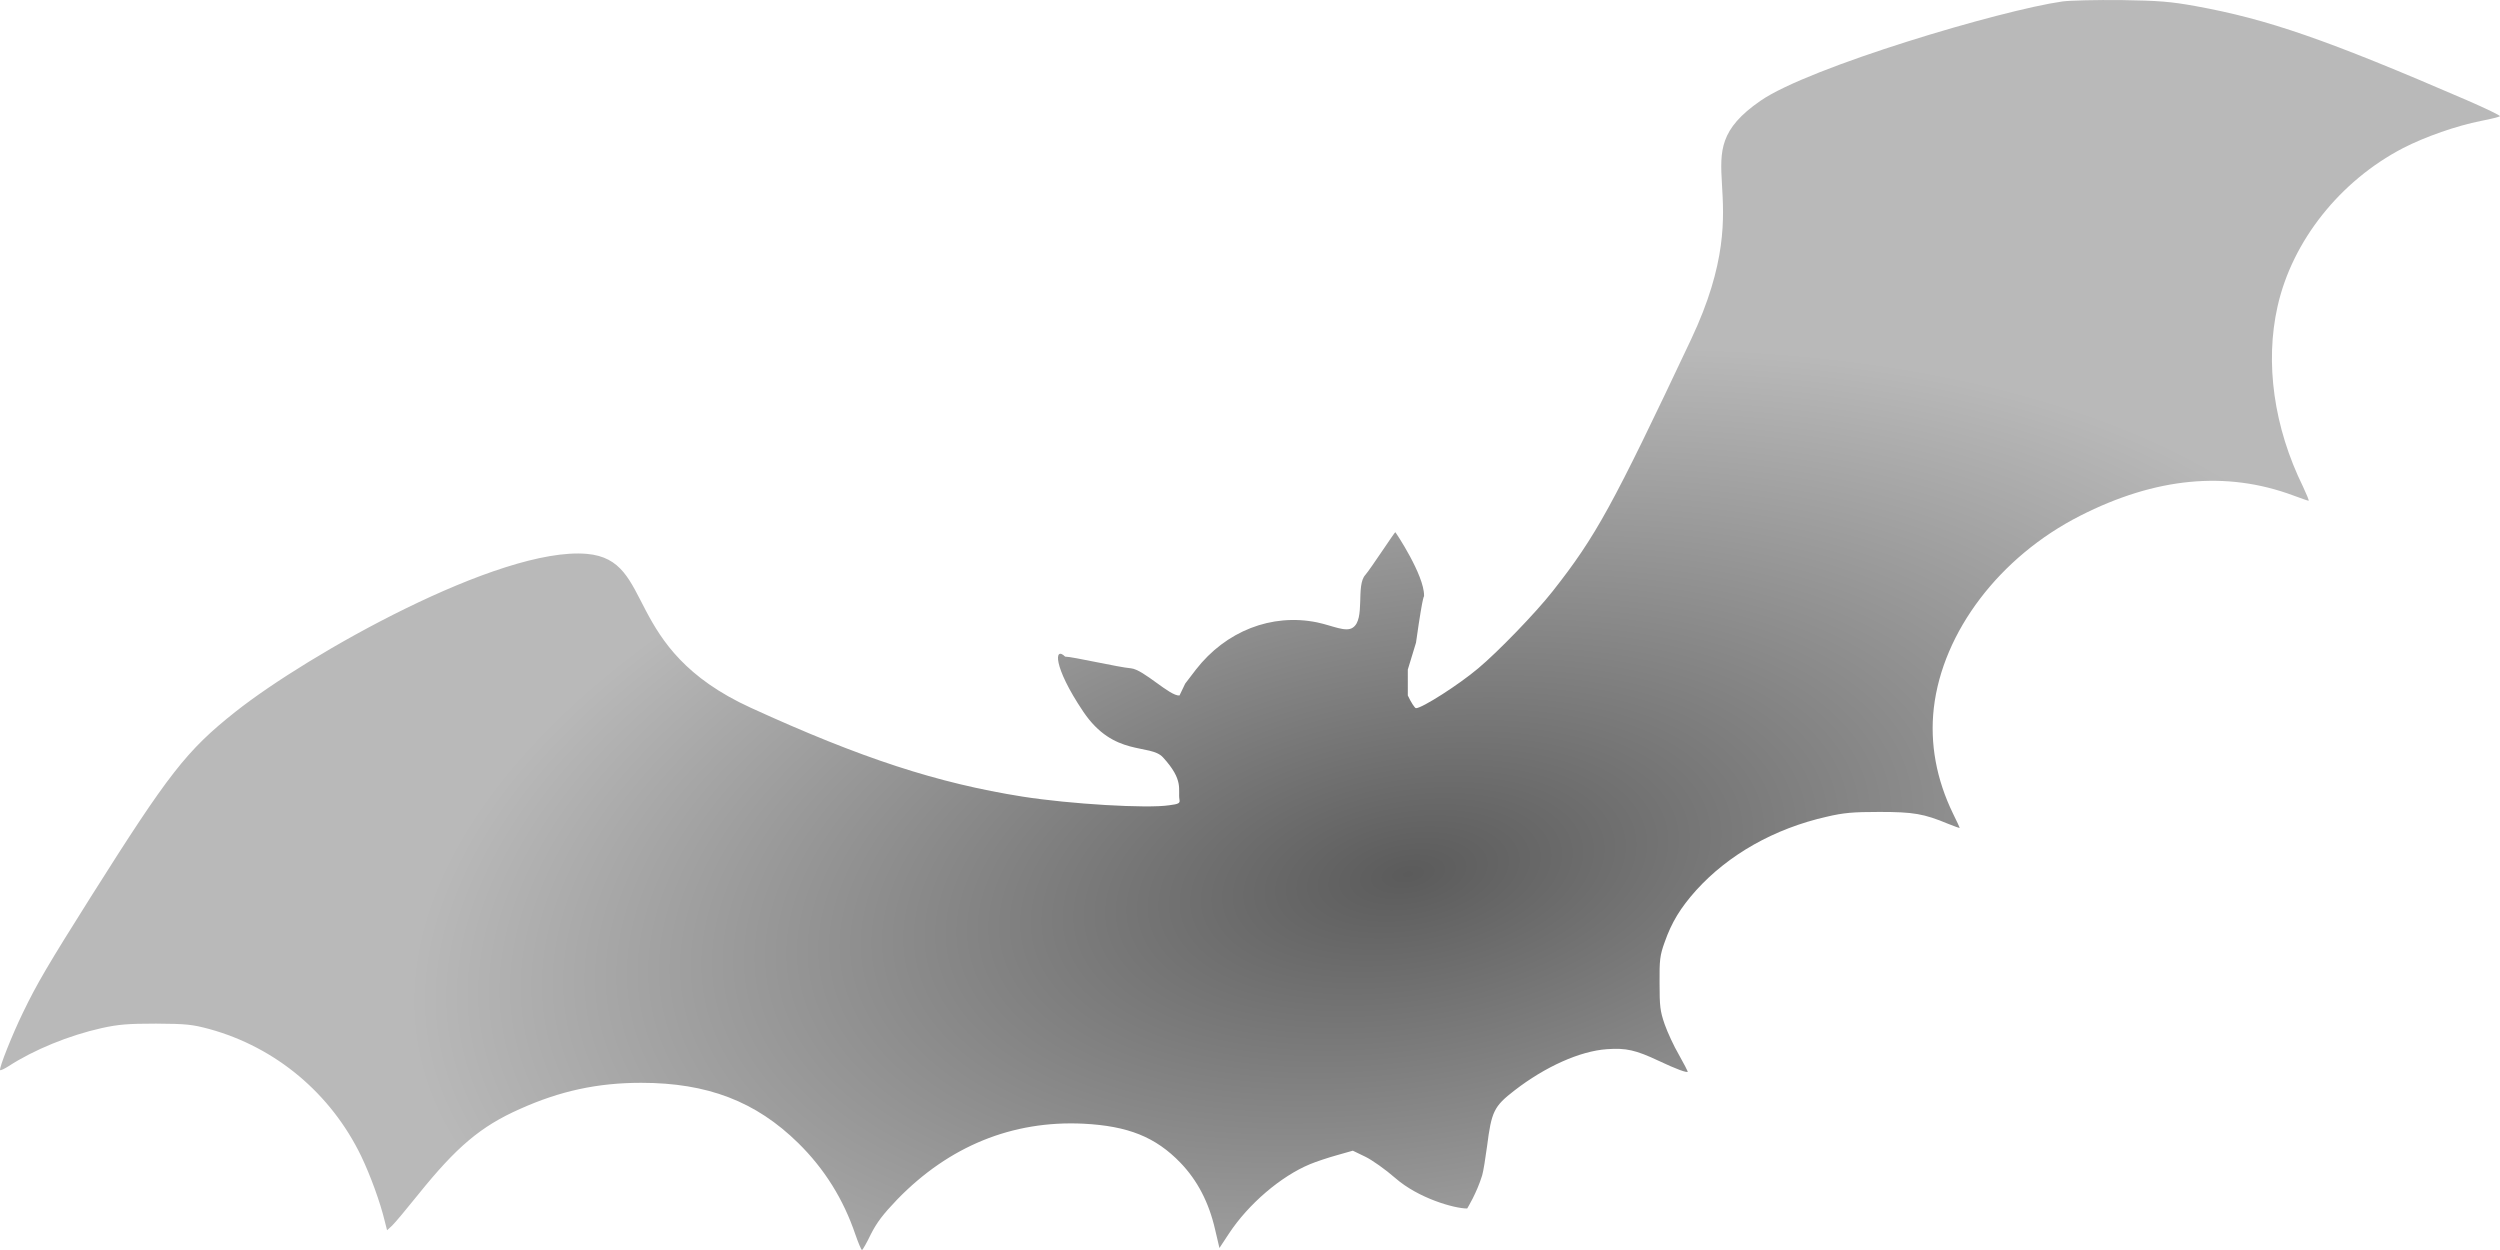
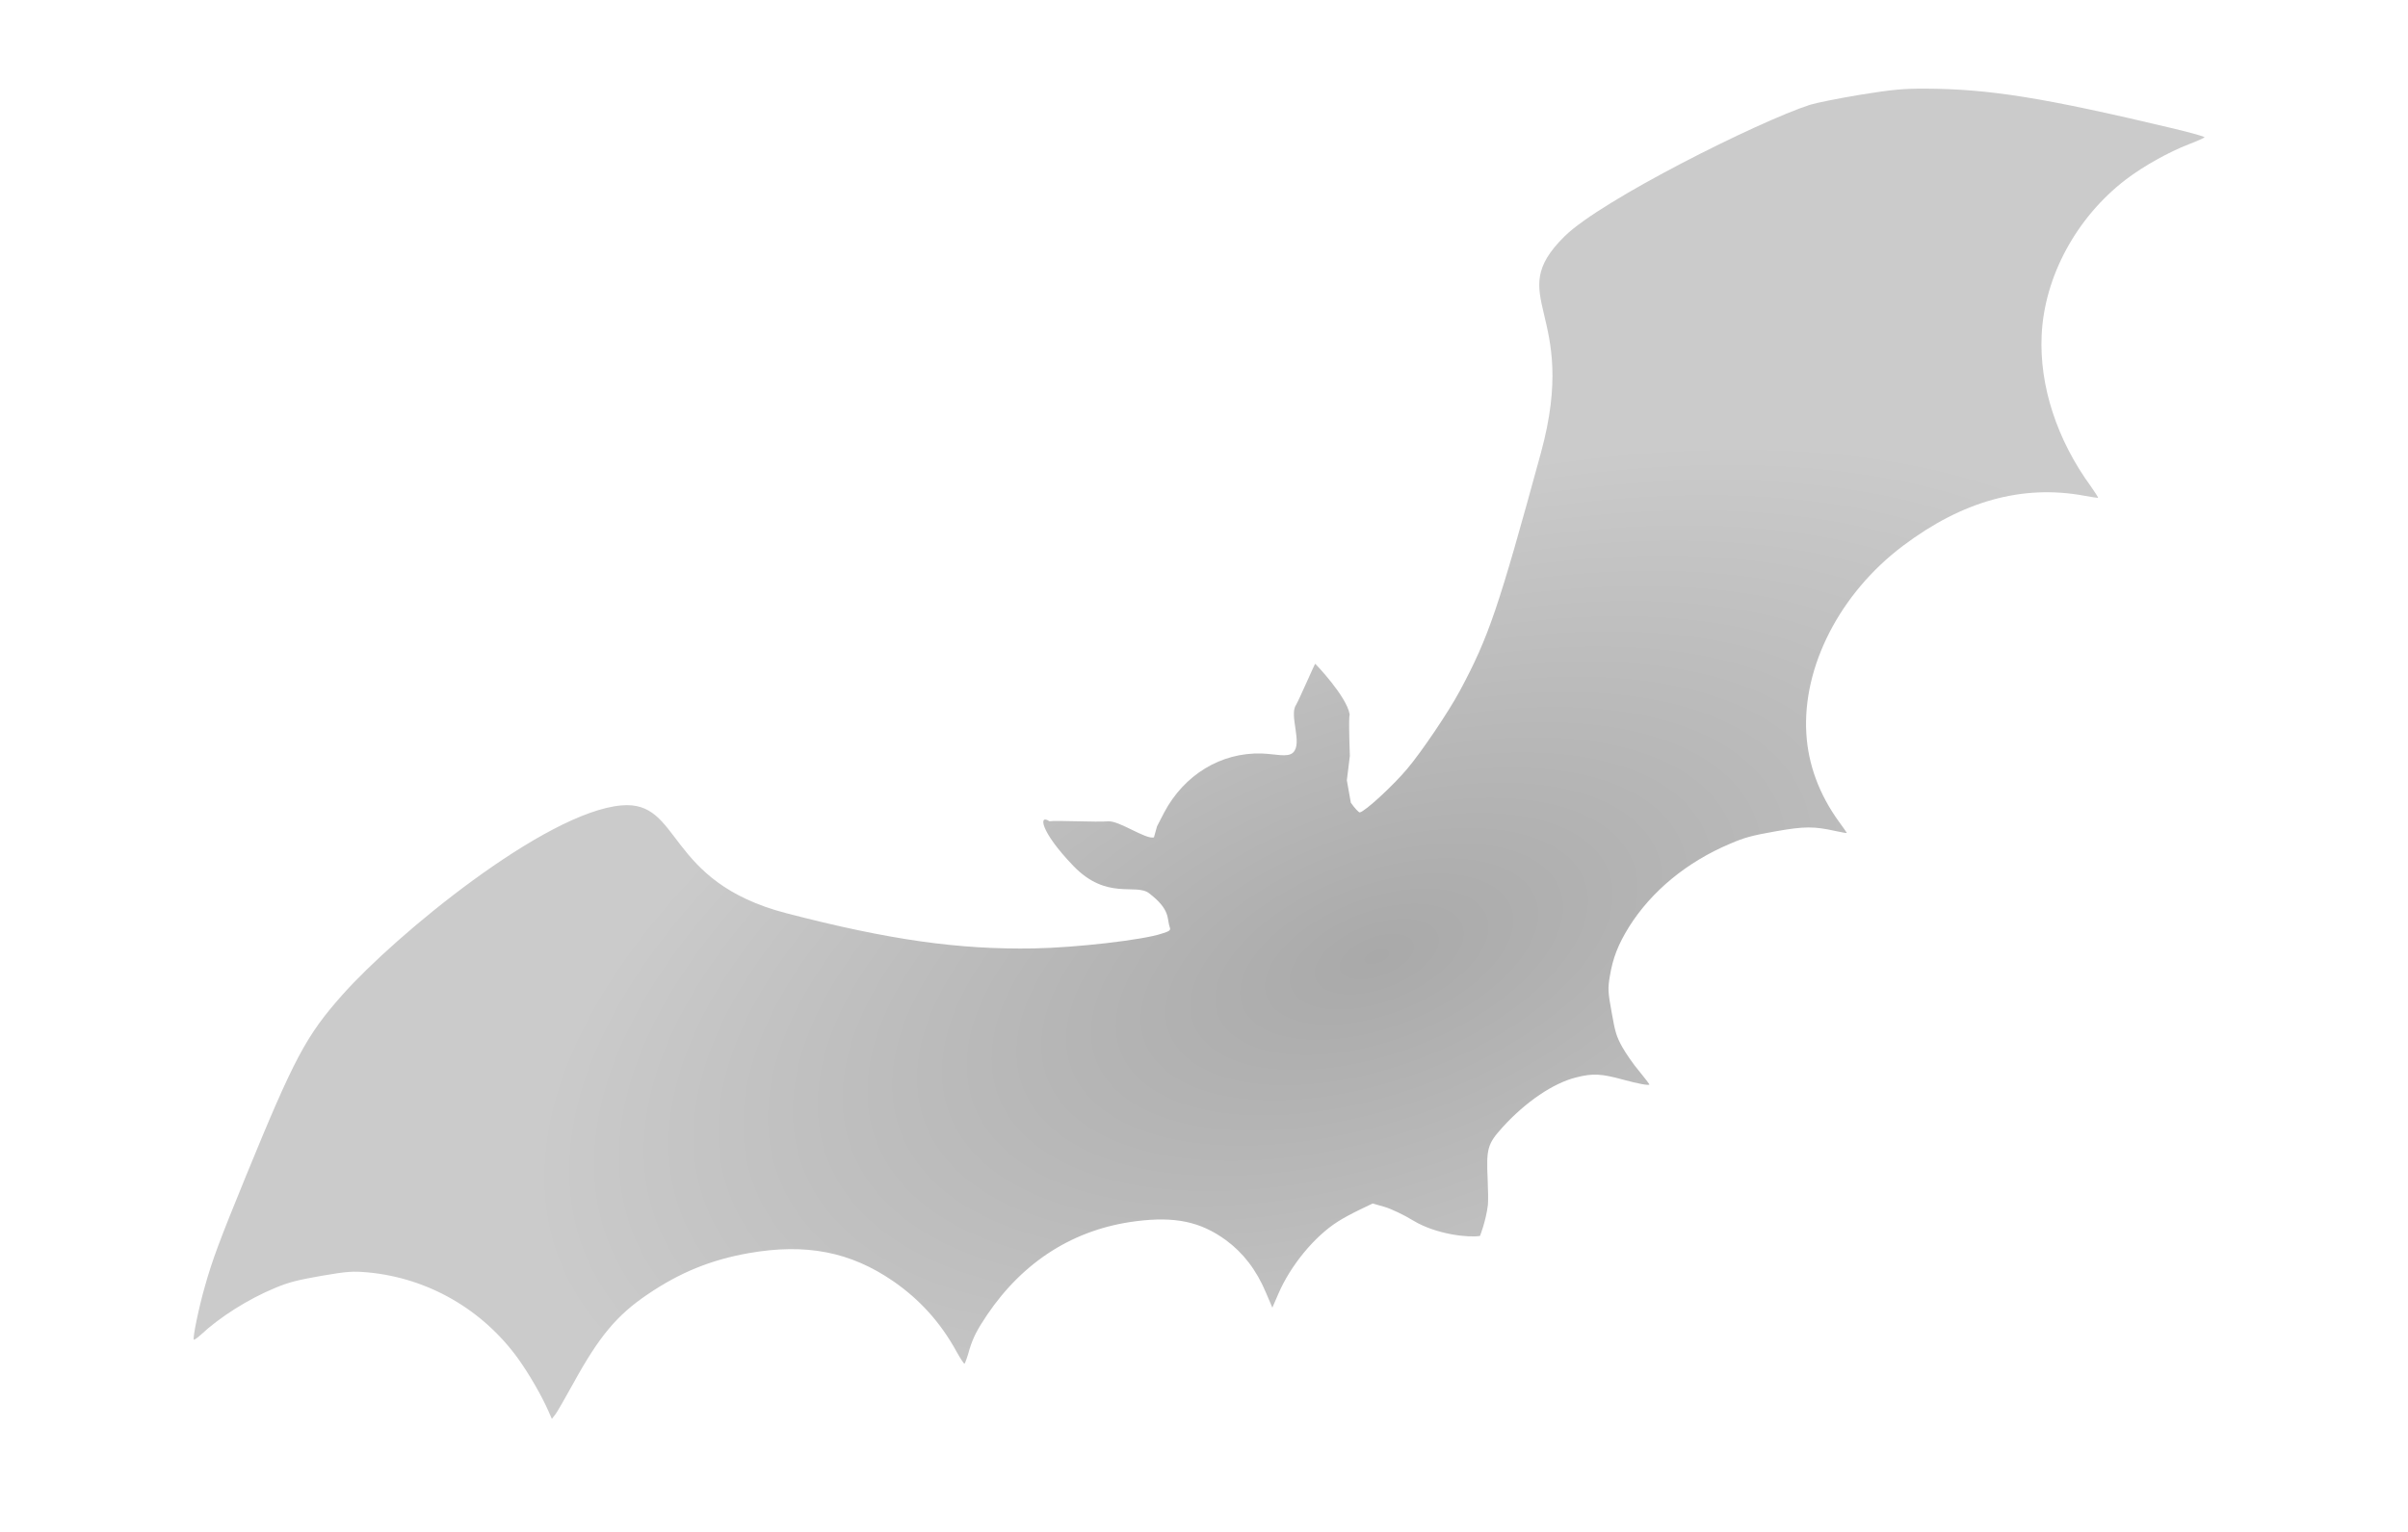
- <svg xmlns="http://www.w3.org/2000/svg" width="40" height="20" viewBox="0 0 40 20" fill="none">
-   <path d="M33.001 0.023C32.018 0.162 28.943 1.076 28.17 1.611C26.849 2.52 28.212 2.988 27.057 5.431C25.799 8.096 25.536 8.579 24.841 9.462C24.572 9.804 23.968 10.429 23.652 10.693C23.339 10.957 22.753 11.331 22.656 11.331C22.637 11.331 22.578 11.241 22.525 11.128V10.713L22.656 10.283C22.785 9.371 22.785 9.591 22.785 9.527C22.785 9.198 22.334 8.521 22.325 8.515C22.318 8.508 21.927 9.105 21.846 9.198C21.689 9.366 21.849 9.907 21.645 10.042C21.533 10.12 21.32 10.01 21.073 9.958C20.346 9.81 19.614 10.097 19.135 10.713L18.963 10.938L18.872 11.128C18.716 11.141 18.3 10.713 18.096 10.693C17.899 10.677 17.159 10.506 17.042 10.506C16.869 10.333 16.84 10.655 17.332 11.386C17.824 12.117 18.4 11.892 18.607 12.117C18.948 12.488 18.844 12.63 18.872 12.797C18.882 12.852 18.857 12.865 18.709 12.884C18.356 12.939 17.119 12.865 16.362 12.746C15 12.53 13.783 12.134 12.014 11.325C9.924 10.371 10.501 8.959 9.39 8.862C7.997 8.74 4.922 10.474 3.77 11.386C2.984 12.008 2.7 12.375 1.457 14.344C0.772 15.43 0.587 15.746 0.371 16.194C0.196 16.552 -0.02 17.096 0.002 17.122C0.011 17.129 0.074 17.1 0.139 17.058C0.54 16.797 1.106 16.565 1.629 16.449C1.892 16.391 2.045 16.378 2.496 16.378C2.984 16.381 3.075 16.391 3.351 16.465C4.415 16.758 5.294 17.496 5.779 18.498C5.927 18.808 6.083 19.233 6.158 19.546L6.193 19.684L6.274 19.61C6.318 19.568 6.506 19.343 6.69 19.114C7.304 18.35 7.692 18.021 8.318 17.744C8.963 17.454 9.564 17.325 10.258 17.325C11.319 17.325 12.093 17.622 12.772 18.289C13.191 18.701 13.495 19.188 13.686 19.752C13.733 19.887 13.78 20 13.792 20C13.802 20 13.867 19.887 13.933 19.749C14.03 19.558 14.127 19.43 14.356 19.191C15.185 18.337 16.199 17.925 17.332 17.979C18.049 18.015 18.49 18.192 18.888 18.605C19.157 18.885 19.342 19.236 19.442 19.674L19.511 19.968L19.664 19.736C19.974 19.265 20.494 18.82 20.96 18.627C21.06 18.585 21.254 18.521 21.395 18.482L21.645 18.411L21.846 18.508C21.952 18.559 22.171 18.714 22.325 18.849C22.694 19.172 23.268 19.336 23.475 19.336C23.475 19.336 23.627 19.091 23.714 18.808C23.733 18.746 23.767 18.534 23.793 18.34C23.864 17.783 23.902 17.702 24.231 17.448C24.722 17.067 25.282 16.816 25.711 16.787C26.018 16.765 26.171 16.8 26.541 16.974C26.813 17.103 27.004 17.174 27.004 17.145C27.004 17.138 26.941 17.016 26.863 16.877C26.782 16.739 26.681 16.52 26.634 16.387C26.562 16.178 26.553 16.101 26.553 15.73C26.55 15.356 26.559 15.285 26.634 15.076C26.747 14.754 26.888 14.525 27.138 14.245C27.655 13.674 28.387 13.258 29.226 13.068C29.498 13.004 29.646 12.991 30.071 12.991C30.619 12.991 30.782 13.02 31.17 13.181C31.273 13.223 31.355 13.252 31.355 13.245C31.355 13.242 31.308 13.136 31.248 13.017C30.982 12.469 30.876 11.898 30.941 11.328C31.082 10.11 31.993 8.908 33.279 8.254C34.488 7.638 35.621 7.529 36.694 7.928C36.816 7.973 36.926 8.012 36.938 8.012C36.948 8.012 36.907 7.912 36.848 7.786C36.381 6.836 36.237 5.804 36.441 4.902C36.675 3.858 37.439 2.894 38.45 2.369C38.807 2.186 39.305 2.012 39.699 1.934C39.852 1.905 39.987 1.87 39.999 1.86C40.012 1.85 39.771 1.734 39.467 1.602C37.223 0.632 36.284 0.307 35.126 0.097C34.732 0.026 34.544 0.01 33.937 0.001C33.542 -0.003 33.12 0.007 33.001 0.023Z" fill="url(#paint0_radial_847_13)" />
+ <svg xmlns="http://www.w3.org/2000/svg" width="44" height="28" viewBox="0 0 44 28" fill="none">
+   <path d="M33.071 1.916C32.127 2.224 29.258 3.658 28.589 4.319C27.446 5.444 28.87 5.668 28.157 8.274C27.38 11.117 27.205 11.639 26.674 12.629C26.468 13.012 25.982 13.733 25.717 14.048C25.454 14.362 24.943 14.832 24.847 14.849C24.829 14.852 24.755 14.774 24.683 14.672L24.61 14.262L24.665 13.817C24.633 12.897 24.672 13.113 24.66 13.05C24.603 12.726 24.042 12.138 24.032 12.133C24.024 12.128 23.742 12.783 23.679 12.889C23.554 13.082 23.805 13.586 23.628 13.755C23.53 13.851 23.302 13.78 23.049 13.772C22.308 13.752 21.637 14.162 21.272 14.851L21.142 15.103L21.085 15.306C20.933 15.346 20.45 14.996 20.246 15.012C20.049 15.031 19.29 14.991 19.175 15.011C18.974 14.871 19.002 15.193 19.614 15.828C20.225 16.462 20.753 16.14 20.996 16.326C21.396 16.632 21.318 16.79 21.375 16.95C21.394 17.003 21.372 17.02 21.23 17.064C20.891 17.18 19.661 17.321 18.894 17.335C17.516 17.359 16.248 17.18 14.366 16.691C12.141 16.114 12.465 14.623 11.354 14.721C9.961 14.842 7.233 17.084 6.257 18.183C5.592 18.931 5.375 19.343 4.493 21.498C4.007 22.686 3.88 23.029 3.745 23.508C3.634 23.891 3.516 24.464 3.542 24.486C3.553 24.491 3.609 24.451 3.667 24.399C4.016 24.072 4.534 23.745 5.028 23.54C5.277 23.437 5.426 23.398 5.87 23.32C6.351 23.238 6.442 23.232 6.726 23.257C7.825 23.361 8.82 23.935 9.471 24.838C9.67 25.117 9.898 25.509 10.026 25.803L10.084 25.934L10.152 25.847C10.187 25.798 10.333 25.543 10.475 25.286C10.947 24.427 11.272 24.036 11.84 23.654C12.425 23.257 12.994 23.026 13.679 22.905C14.724 22.721 15.537 22.878 16.321 23.417C16.806 23.751 17.189 24.177 17.475 24.699C17.545 24.825 17.611 24.927 17.623 24.925C17.633 24.924 17.678 24.801 17.718 24.653C17.781 24.449 17.854 24.305 18.038 24.031C18.706 23.046 19.633 22.463 20.759 22.321C21.471 22.231 21.936 22.329 22.399 22.666C22.713 22.896 22.956 23.209 23.131 23.624L23.249 23.901L23.36 23.645C23.583 23.128 24.018 22.6 24.444 22.329C24.535 22.27 24.715 22.173 24.847 22.11L25.081 21.997L25.295 22.058C25.409 22.09 25.652 22.204 25.826 22.311C26.246 22.564 26.84 22.626 27.043 22.59C27.043 22.59 27.15 22.323 27.187 22.028C27.195 21.965 27.192 21.749 27.183 21.554C27.157 20.993 27.18 20.907 27.46 20.599C27.878 20.139 28.386 19.794 28.803 19.692C29.101 19.616 29.259 19.624 29.652 19.732C29.943 19.811 30.143 19.848 30.138 19.819C30.137 19.813 30.054 19.703 29.953 19.58C29.849 19.458 29.712 19.26 29.643 19.138C29.536 18.944 29.513 18.869 29.449 18.504C29.381 18.137 29.378 18.065 29.415 17.846C29.47 17.509 29.569 17.259 29.767 16.94C30.177 16.288 30.826 15.752 31.619 15.419C31.876 15.308 32.019 15.27 32.438 15.196C32.977 15.101 33.142 15.101 33.553 15.192C33.662 15.216 33.747 15.23 33.746 15.224C33.745 15.221 33.681 15.124 33.601 15.017C33.244 14.524 33.04 13.98 33.006 13.407C32.933 12.183 33.621 10.841 34.775 9.974C35.858 9.158 36.954 8.853 38.081 9.06C38.209 9.083 38.324 9.102 38.336 9.1C38.345 9.098 38.288 9.007 38.208 8.894C37.583 8.038 37.262 7.048 37.306 6.124C37.356 5.055 37.941 3.973 38.845 3.281C39.164 3.038 39.624 2.78 39.999 2.635C40.145 2.58 40.272 2.522 40.282 2.51C40.293 2.498 40.036 2.426 39.714 2.349C37.335 1.783 36.354 1.626 35.177 1.62C34.776 1.619 34.589 1.636 33.989 1.732C33.6 1.797 33.185 1.88 33.071 1.916Z" fill="url(#paint0_radial_847_12)" />
  <defs>
-     <radialGradient id="paint0_radial_847_13" cx="0" cy="0" r="1" gradientUnits="userSpaceOnUse" gradientTransform="translate(22.5 14) rotate(79.992) scale(8.63134 17.1709)">
-       <stop stop-color="#5B5B5B" />
-       <stop offset="0.94" stop-color="#B9B9B9" />
+     <radialGradient id="paint0_radial_847_12" cx="0" cy="0" r="1" gradientUnits="userSpaceOnUse" gradientTransform="translate(25.1568 17.5044) rotate(69.992) scale(8.63134 17.1709)">
+       <stop stop-color="#A9A9A9" />
+       <stop offset="0.94" stop-color="#CBCBCB" />
    </radialGradient>
  </defs>
</svg>
